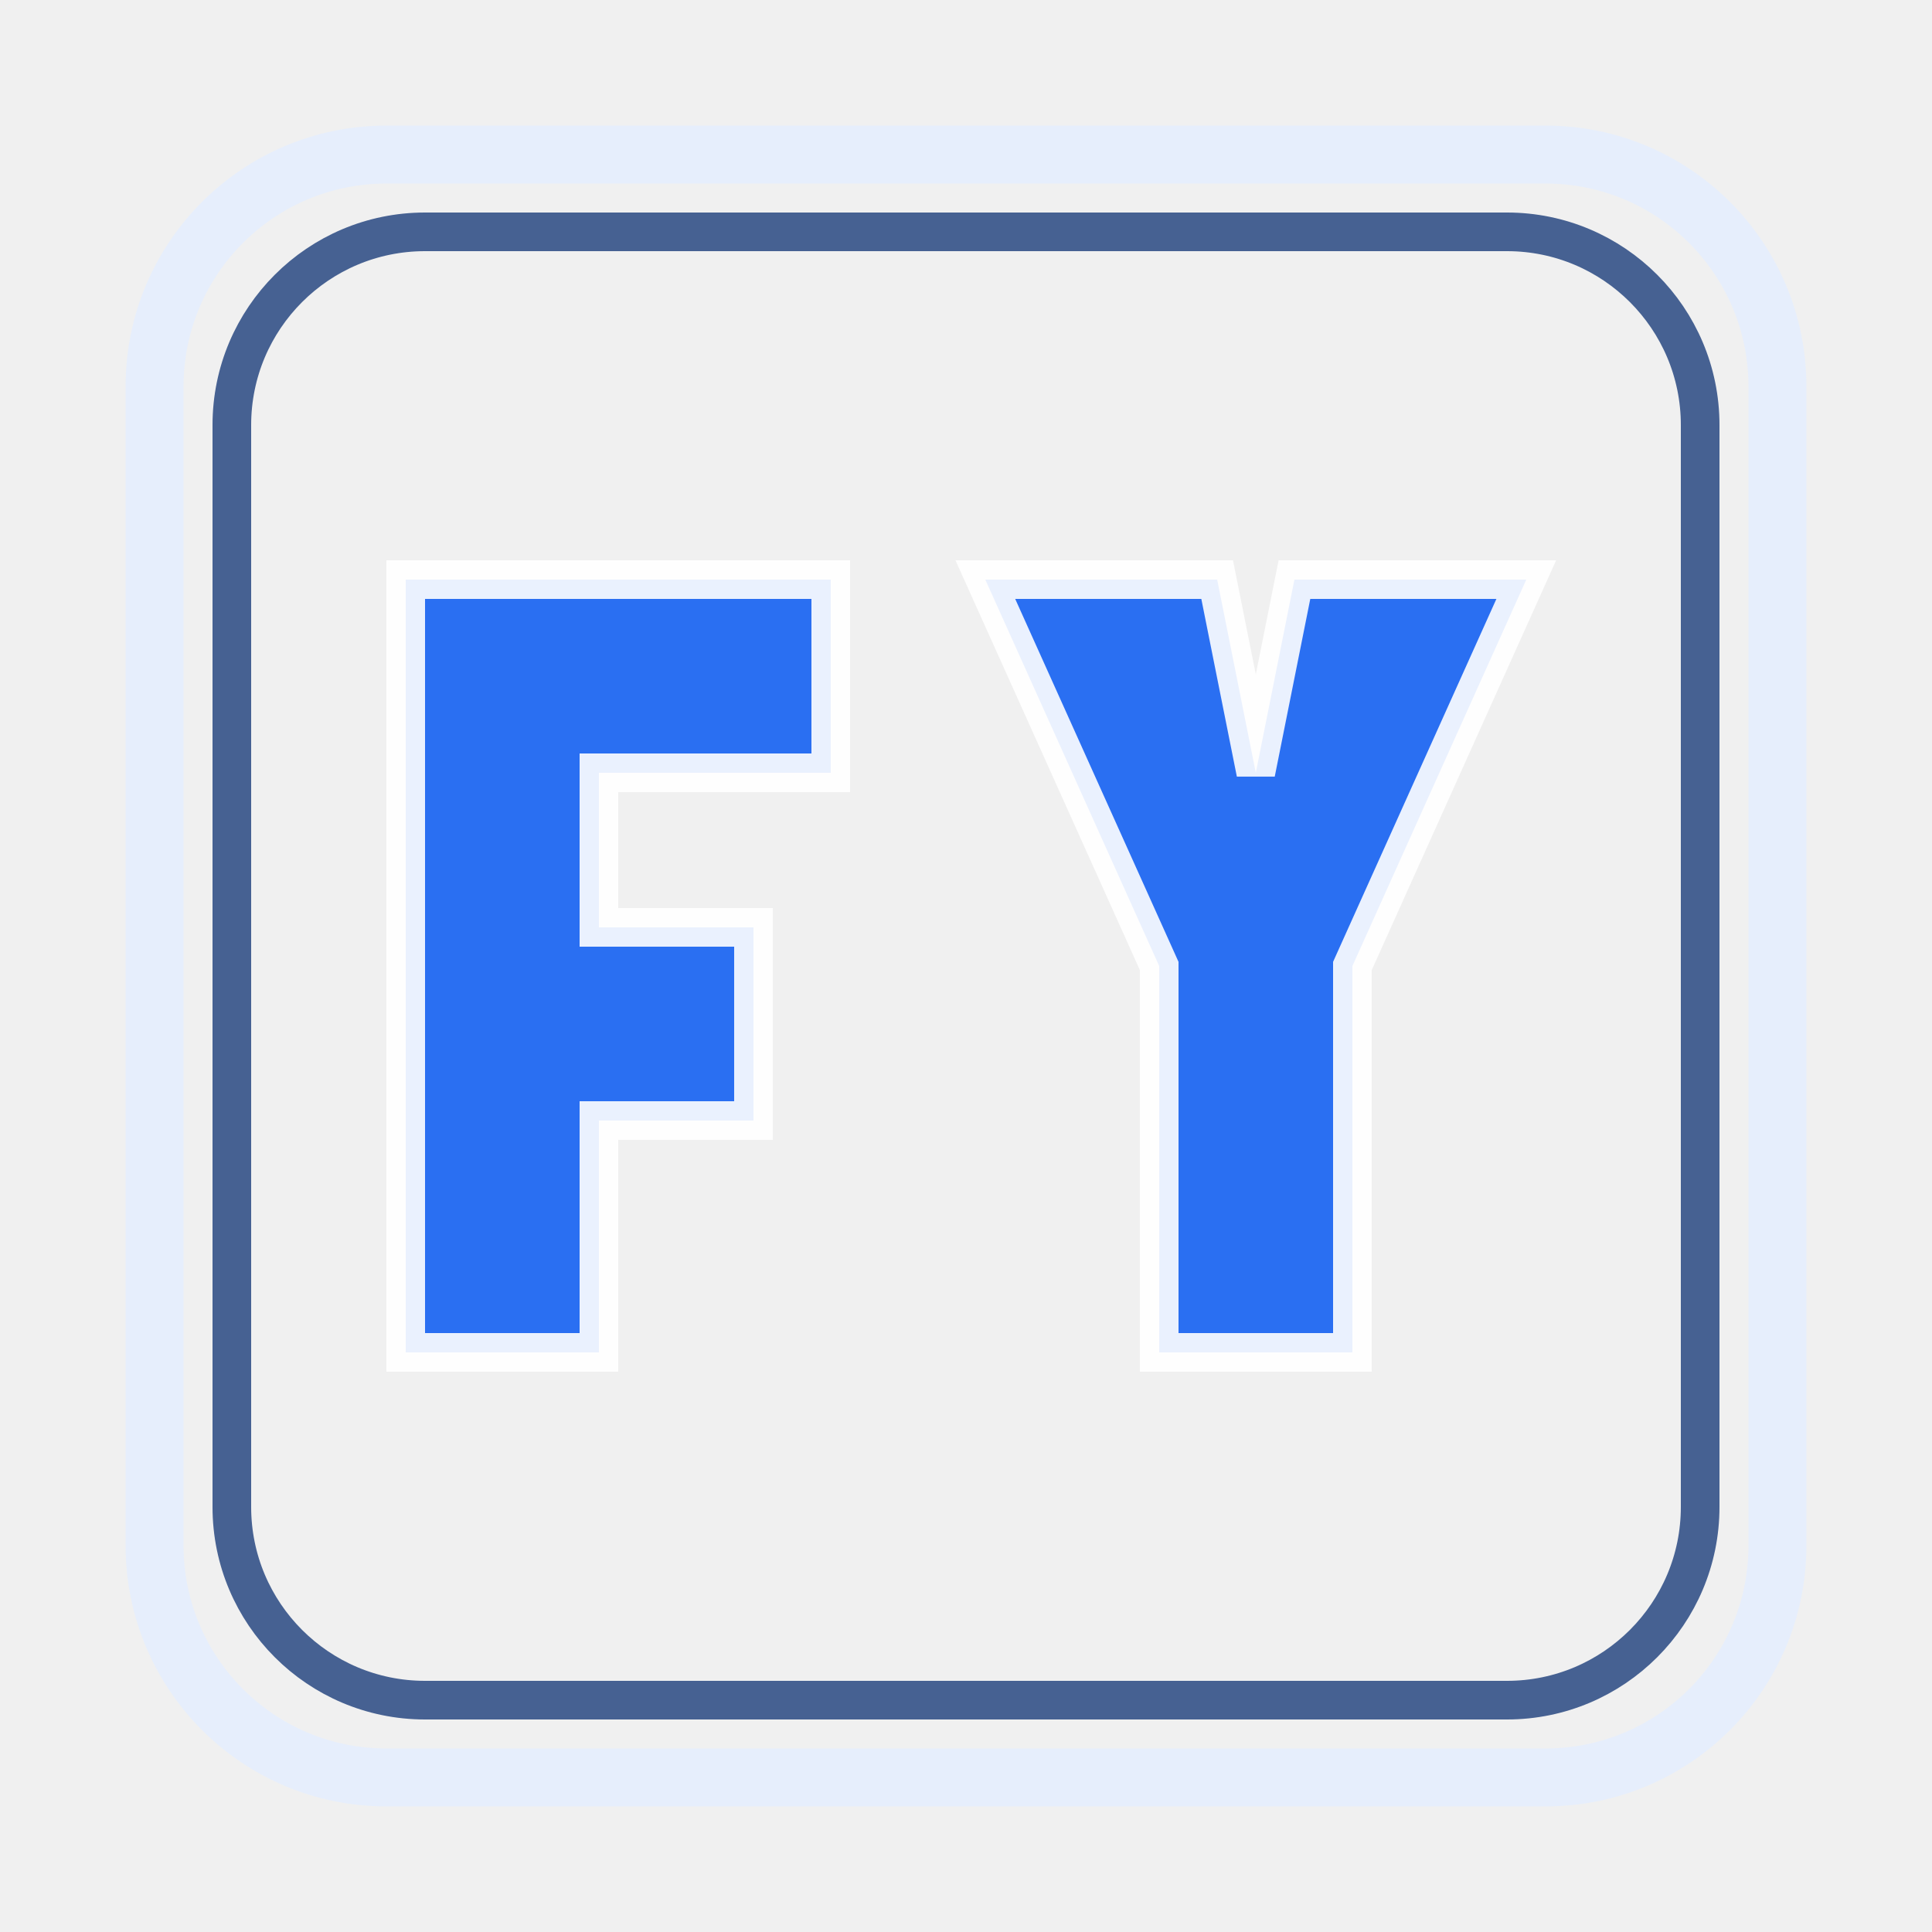
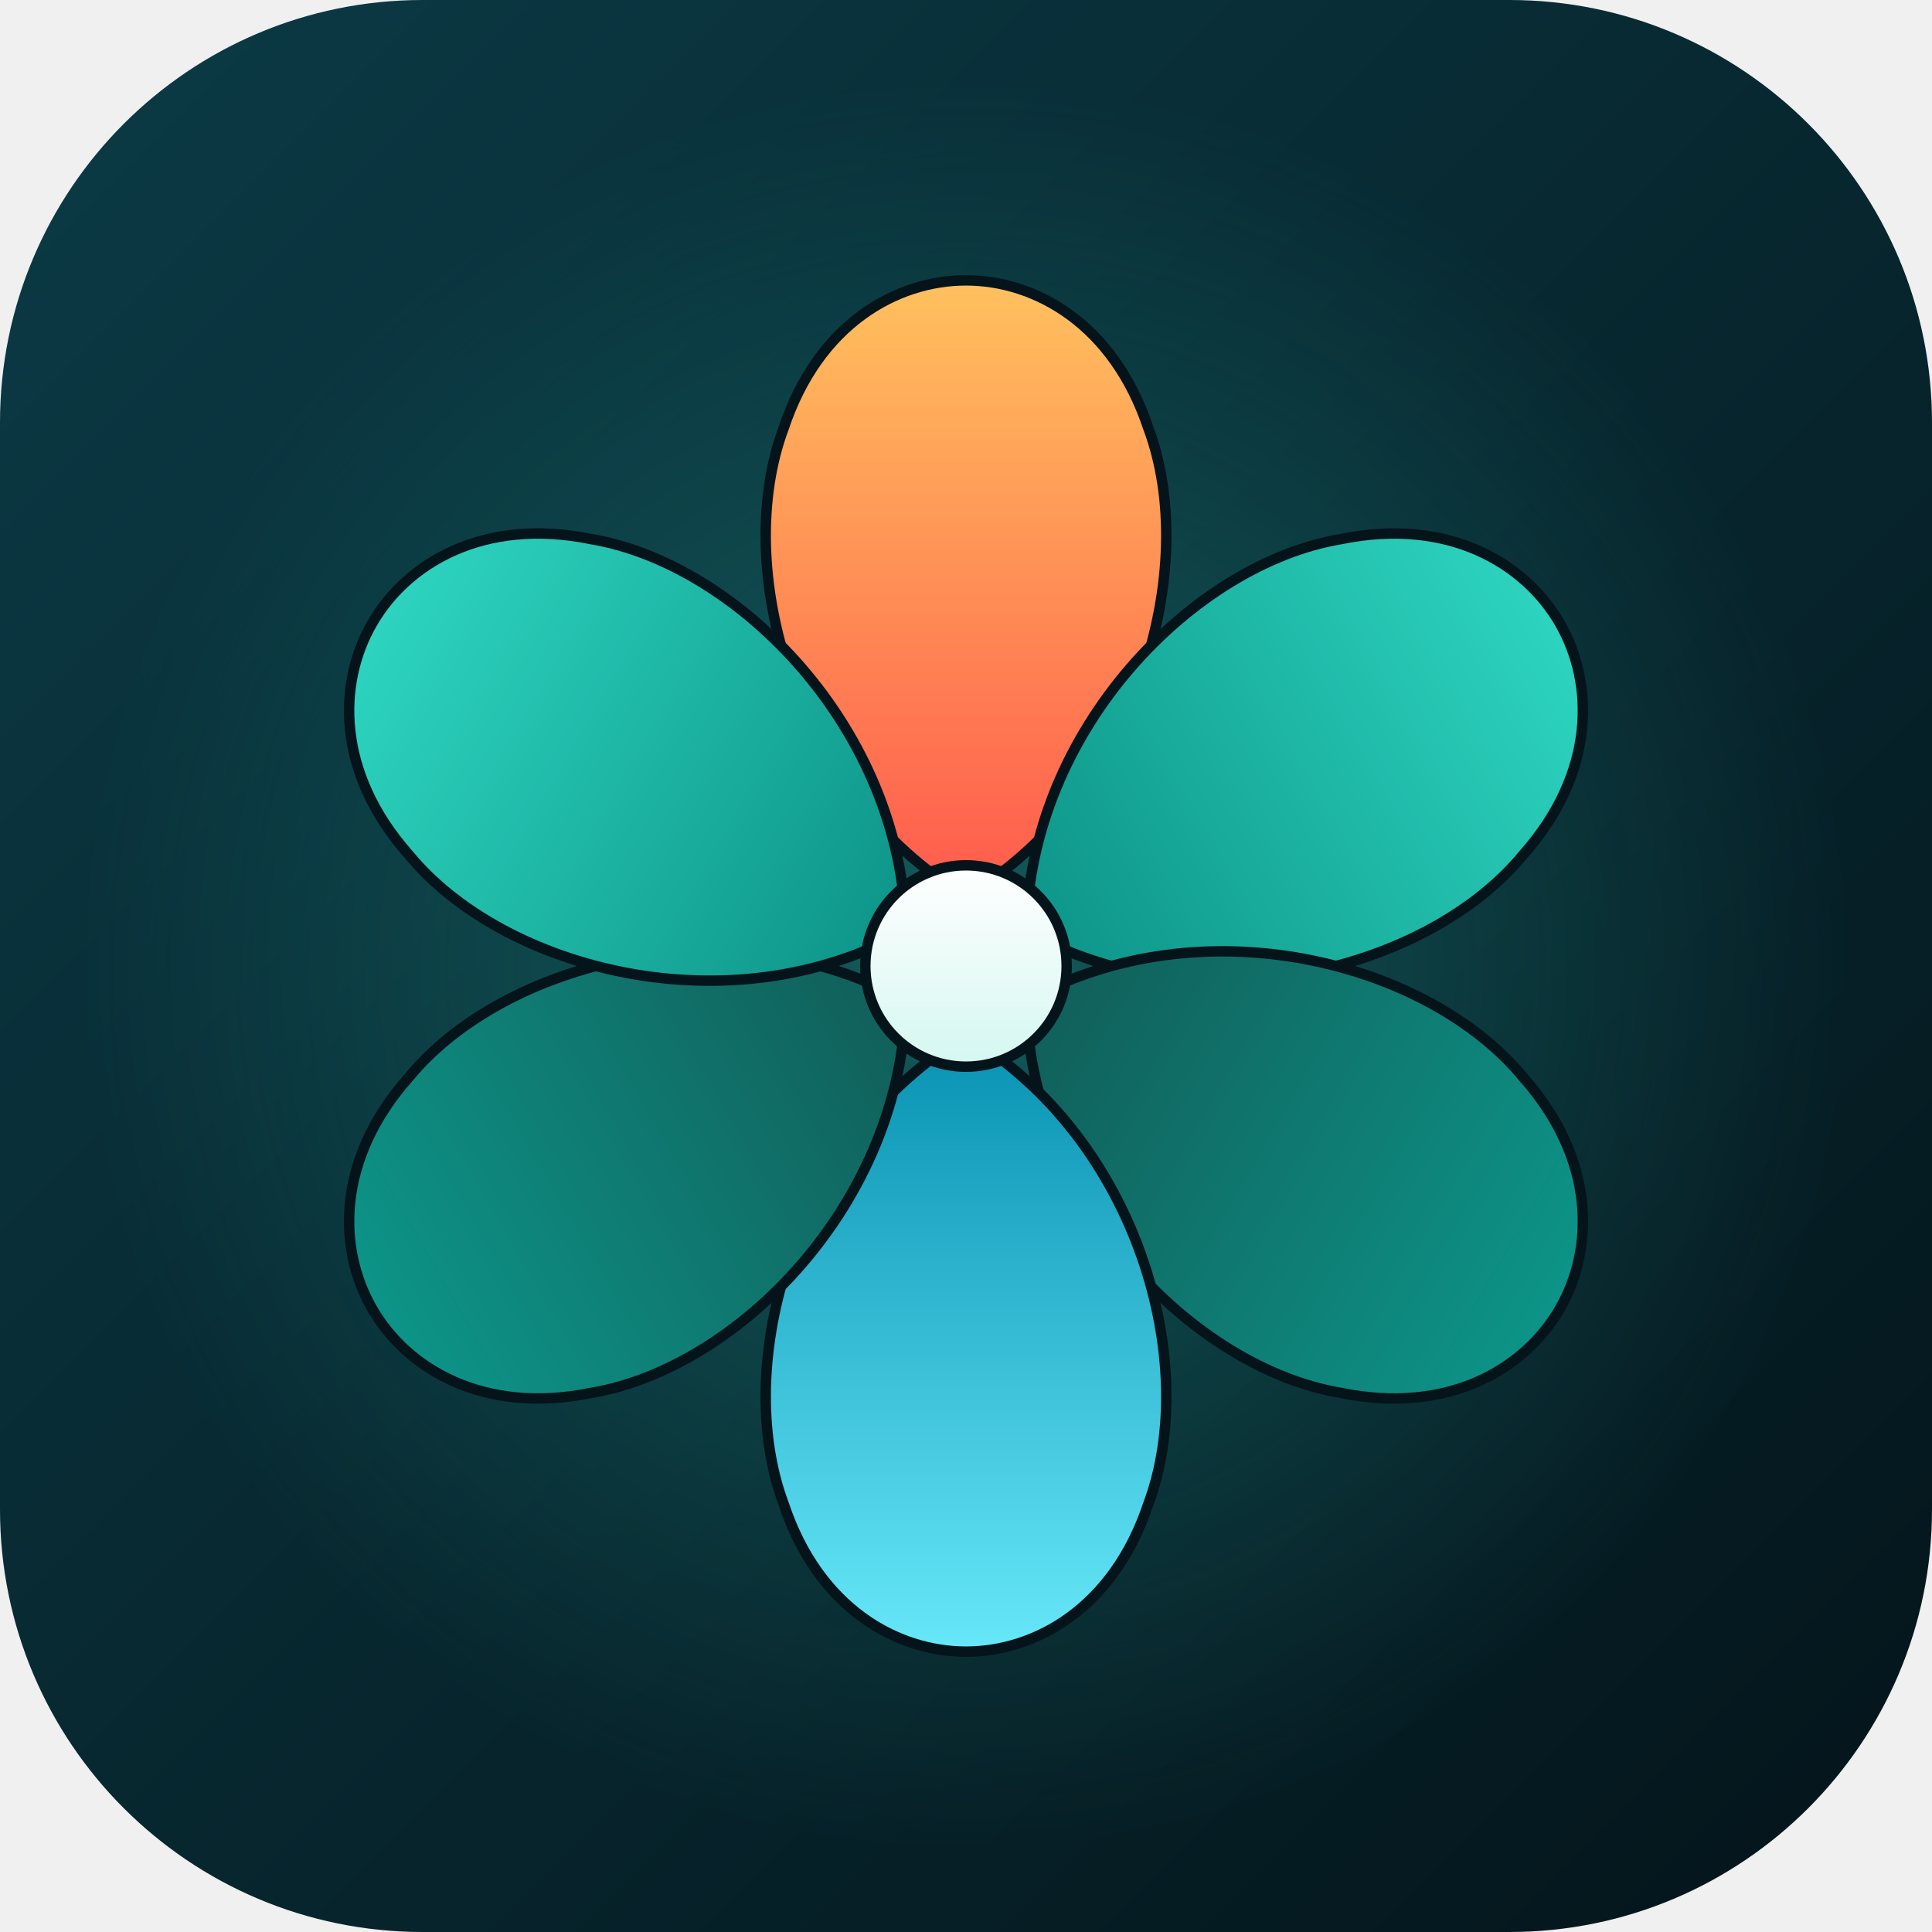
- <svg xmlns="http://www.w3.org/2000/svg" viewBox="0 0 100 100">
-   <style>
-     .bg { fill: none; }
-     .border-outer { stroke: #1b3d7a; opacity: 0.8; }
-     .border-inner { stroke: #e6eefc; }
-     .logo-fill { fill: #2a6ff2; }
-     .logo-stroke { stroke: #ffffff; }
- 
-     @media (prefers-color-scheme: dark) {
-       .border-inner { stroke: #2a6ff2; }
-       .logo-stroke { stroke: #0a0f1f; }
-     }
-   </style>
-   <rect class="bg" width="100" height="100" />
-   <rect class="border-outer" x="12" y="12" width="76" height="76" rx="10" ry="10" fill="none" stroke-width="2" />
-   <rect class="border-inner" x="8" y="8" width="84" height="84" rx="12" ry="12" fill="none" stroke-width="3" />
-   <g class="logo" fill-rule="evenodd" paint-order="stroke fill">
-     <path class="logo-fill" stroke-width="6" d="M21 30H43V40H31V48H39V58H31V70H21Z" />
-     <path class="logo-fill" stroke-width="6" d="M51 30H63L65 40L67 30H79L70 50V70H60V50L51 30Z" />
-     <path class="logo-stroke" fill="none" stroke-width="2" opacity="0.9" d="M21 30H43V40H31V48H39V58H31V70H21Z" />
-     <path class="logo-stroke" fill="none" stroke-width="2" opacity="0.9" d="M51 30H63L65 40L67 30H79L70 50V70H60V50L51 30Z" />
+ <svg xmlns="http://www.w3.org/2000/svg" width="1024" height="1024" viewBox="0 0 1024 1024">
+   <defs>
+     <linearGradient id="bg" x1="0" y1="0" x2="1" y2="1">
+       <stop offset="0" stop-color="#0b3b46" />
+       <stop offset="1" stop-color="#04141a" />
+     </linearGradient>
+     <radialGradient id="glow" cx="512" cy="512" r="470" gradientUnits="userSpaceOnUse">
+       <stop offset="0" stop-color="#2dd4bf" stop-opacity="0.30" />
+       <stop offset="1" stop-color="#2dd4bf" stop-opacity="0" />
+     </radialGradient>
+     <linearGradient id="pindigo" x1="0" y1="1" x2="0" y2="0">
+       <stop offset="0" stop-color="#115e59" />
+       <stop offset="1" stop-color="#0d9488" />
+     </linearGradient>
+     <linearGradient id="pblue" x1="0" y1="1" x2="0" y2="0">
+       <stop offset="0" stop-color="#0d9488" />
+       <stop offset="1" stop-color="#2dd4bf" />
+     </linearGradient>
+     <linearGradient id="pcyan" x1="0" y1="1" x2="0" y2="0">
+       <stop offset="0" stop-color="#0891b2" />
+       <stop offset="1" stop-color="#67e8f9" />
+     </linearGradient>
+     <linearGradient id="paccent" x1="0" y1="1" x2="0" y2="0">
+       <stop offset="0" stop-color="#ff5a4d" />
+       <stop offset="1" stop-color="#ffc15e" />
+     </linearGradient>
+     <linearGradient id="core" x1="0" y1="0" x2="0" y2="1">
+       <stop offset="0" stop-color="#ffffff" />
+       <stop offset="1" stop-color="#d5f7f1" />
+     </linearGradient>
+   </defs>
+   <rect width="1024" height="1024" rx="224" fill="url(#bg)" />
+   <rect width="1024" height="1024" rx="224" fill="url(#glow)" />
+   <g transform="translate(512 512) scale(0.92)" stroke="#04141a" stroke-width="6" stroke-linejoin="round">
+     <path transform="rotate(0.00) scale(1.0 1)" fill="url(#paccent)" d="M0,-40 C100,-100 135,-230 105,-310 C85,-370 40,-395 0,-395 C-40,-395 -85,-370 -105,-310 C-135,-230 -100,-100 0,-40 Z" />
+     <path transform="rotate(60.00) scale(1.0 1)" fill="url(#pblue)" d="M0,-40 C100,-100 135,-230 105,-310 C85,-370 40,-395 0,-395 C-40,-395 -85,-370 -105,-310 C-135,-230 -100,-100 0,-40 Z" />
+     <path transform="rotate(120.00) scale(1.0 1)" fill="url(#pindigo)" d="M0,-40 C100,-100 135,-230 105,-310 C85,-370 40,-395 0,-395 C-40,-395 -85,-370 -105,-310 C-135,-230 -100,-100 0,-40 Z" />
+     <path transform="rotate(180.00) scale(1.0 1)" fill="url(#pcyan)" d="M0,-40 C100,-100 135,-230 105,-310 C85,-370 40,-395 0,-395 C-40,-395 -85,-370 -105,-310 C-135,-230 -100,-100 0,-40 Z" />
+     <path transform="rotate(240.00) scale(1.0 1)" fill="url(#pindigo)" d="M0,-40 C100,-100 135,-230 105,-310 C85,-370 40,-395 0,-395 C-40,-395 -85,-370 -105,-310 C-135,-230 -100,-100 0,-40 Z" />
+     <path transform="rotate(300.00) scale(1.0 1)" fill="url(#pblue)" d="M0,-40 C100,-100 135,-230 105,-310 C85,-370 40,-395 0,-395 C-40,-395 -85,-370 -105,-310 C-135,-230 -100,-100 0,-40 Z" />
+     <circle r="58" fill="url(#core)" />
  </g>
</svg>
